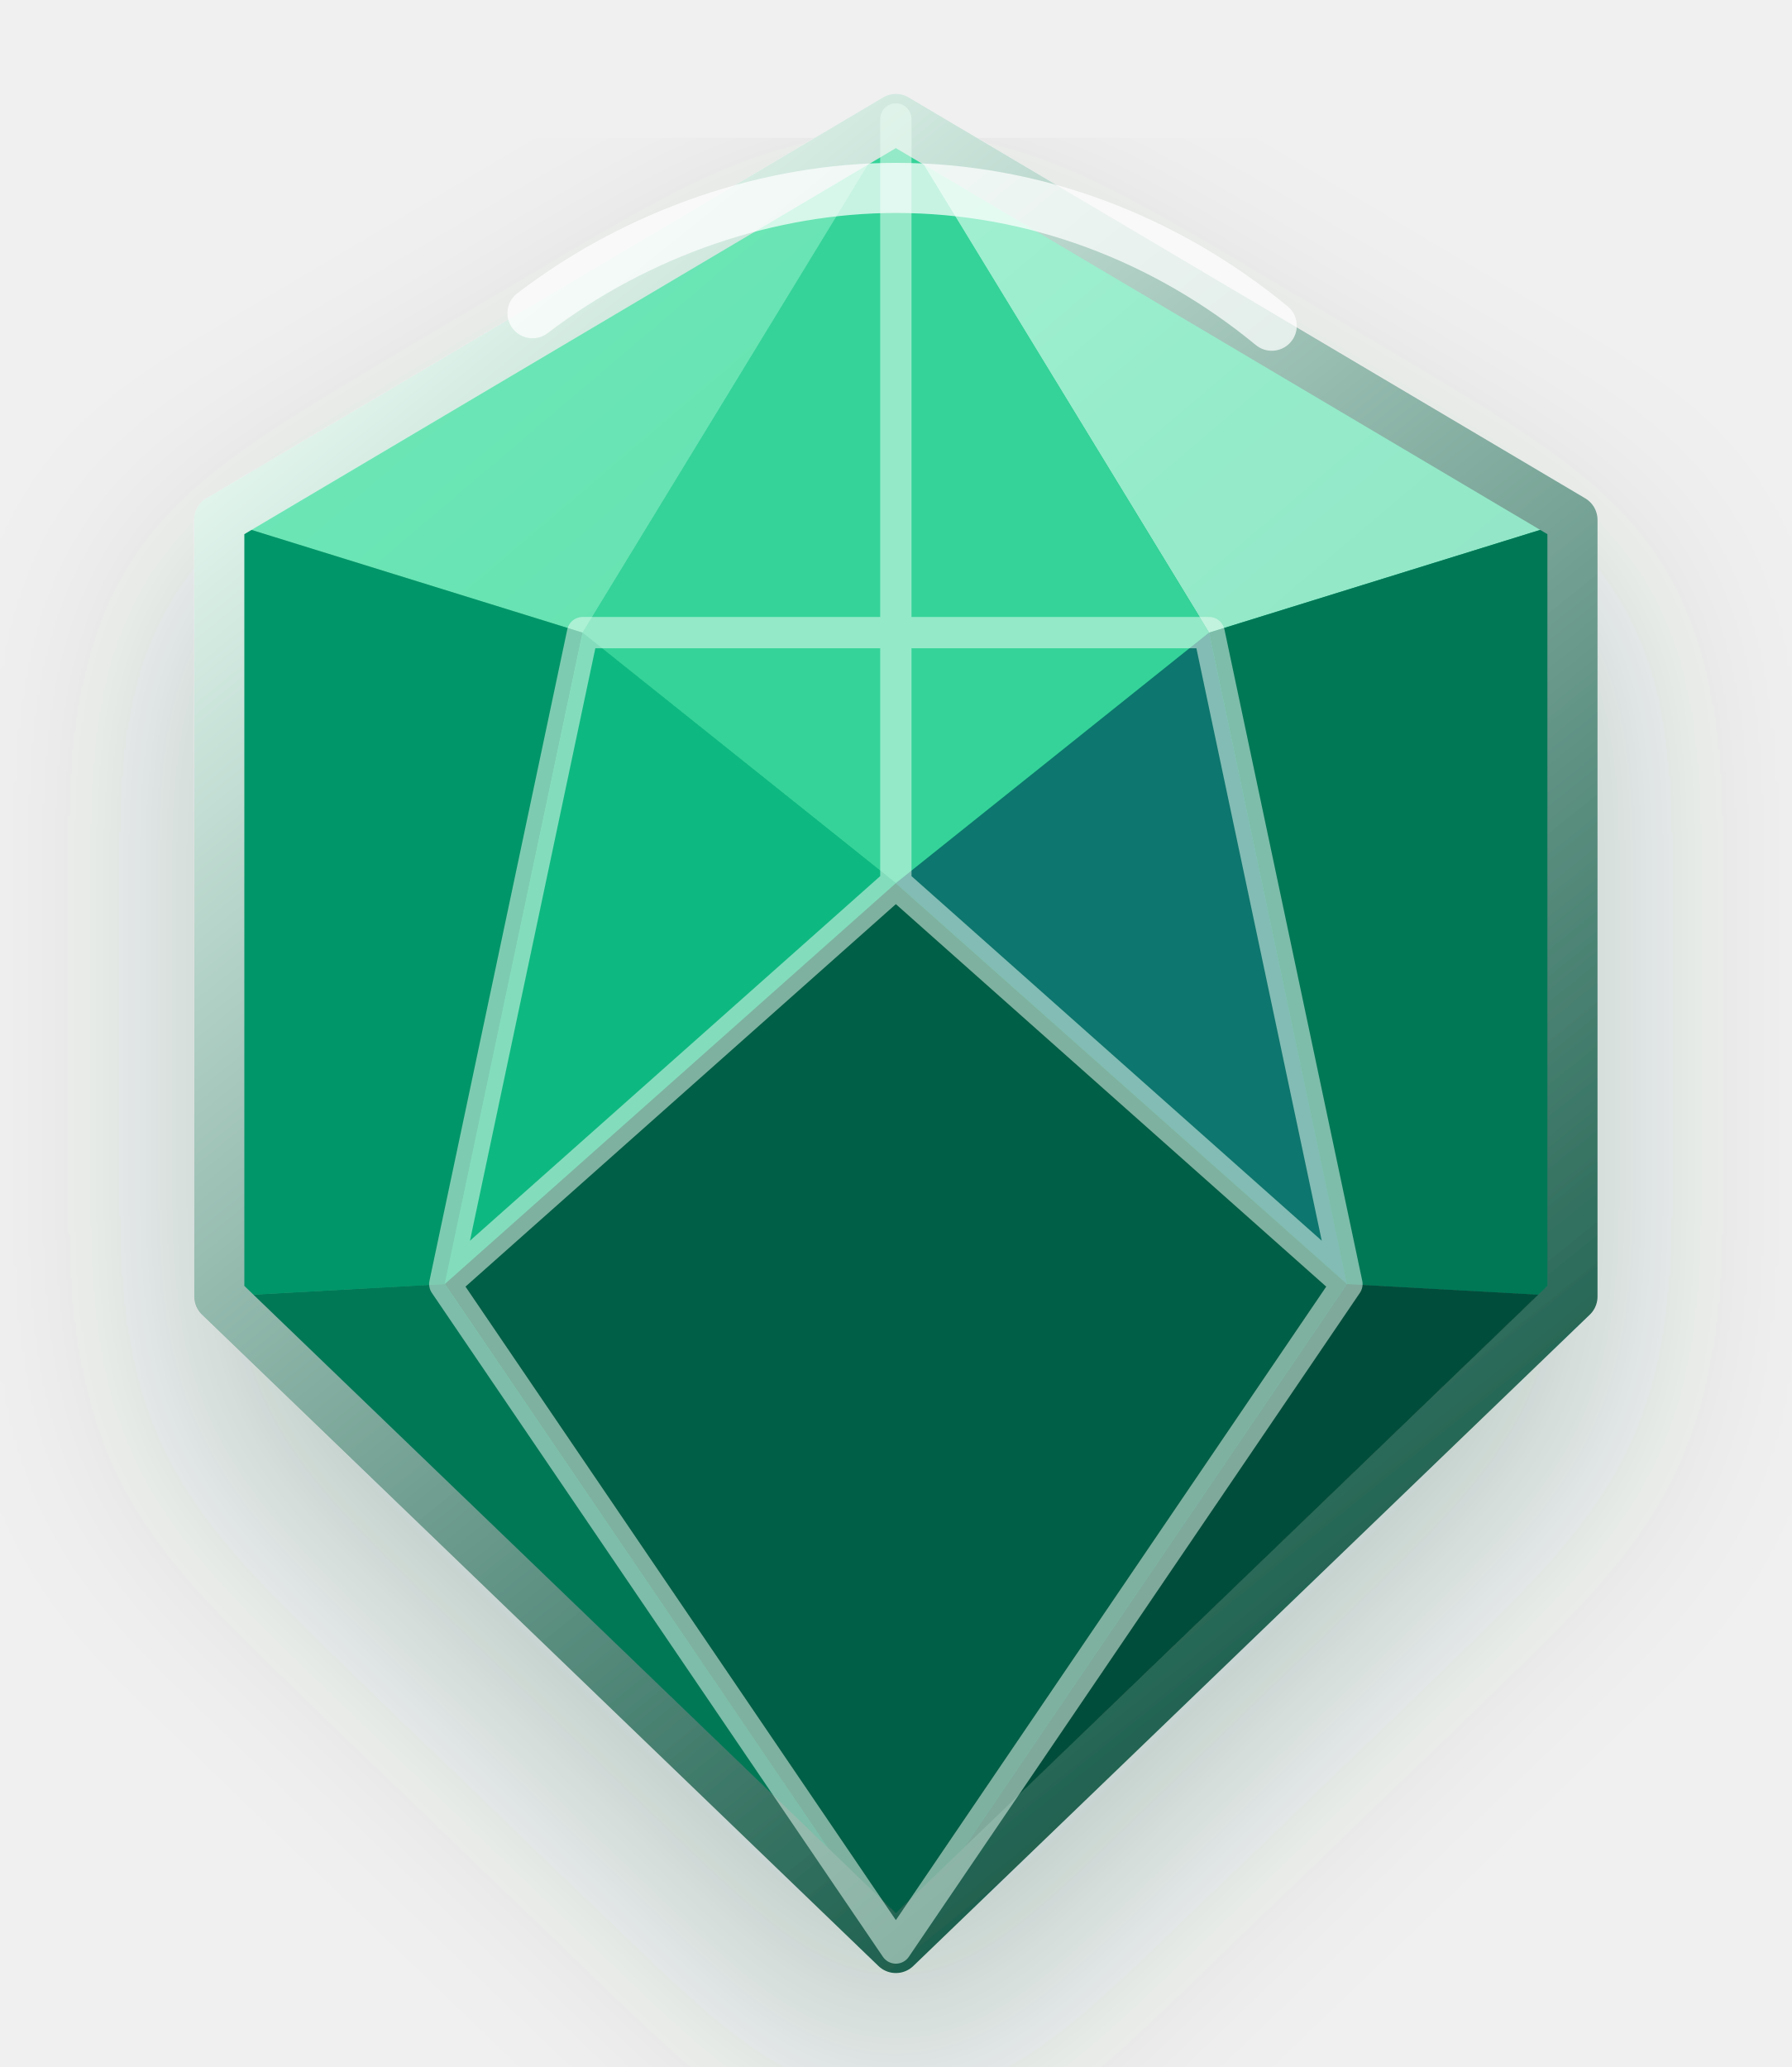
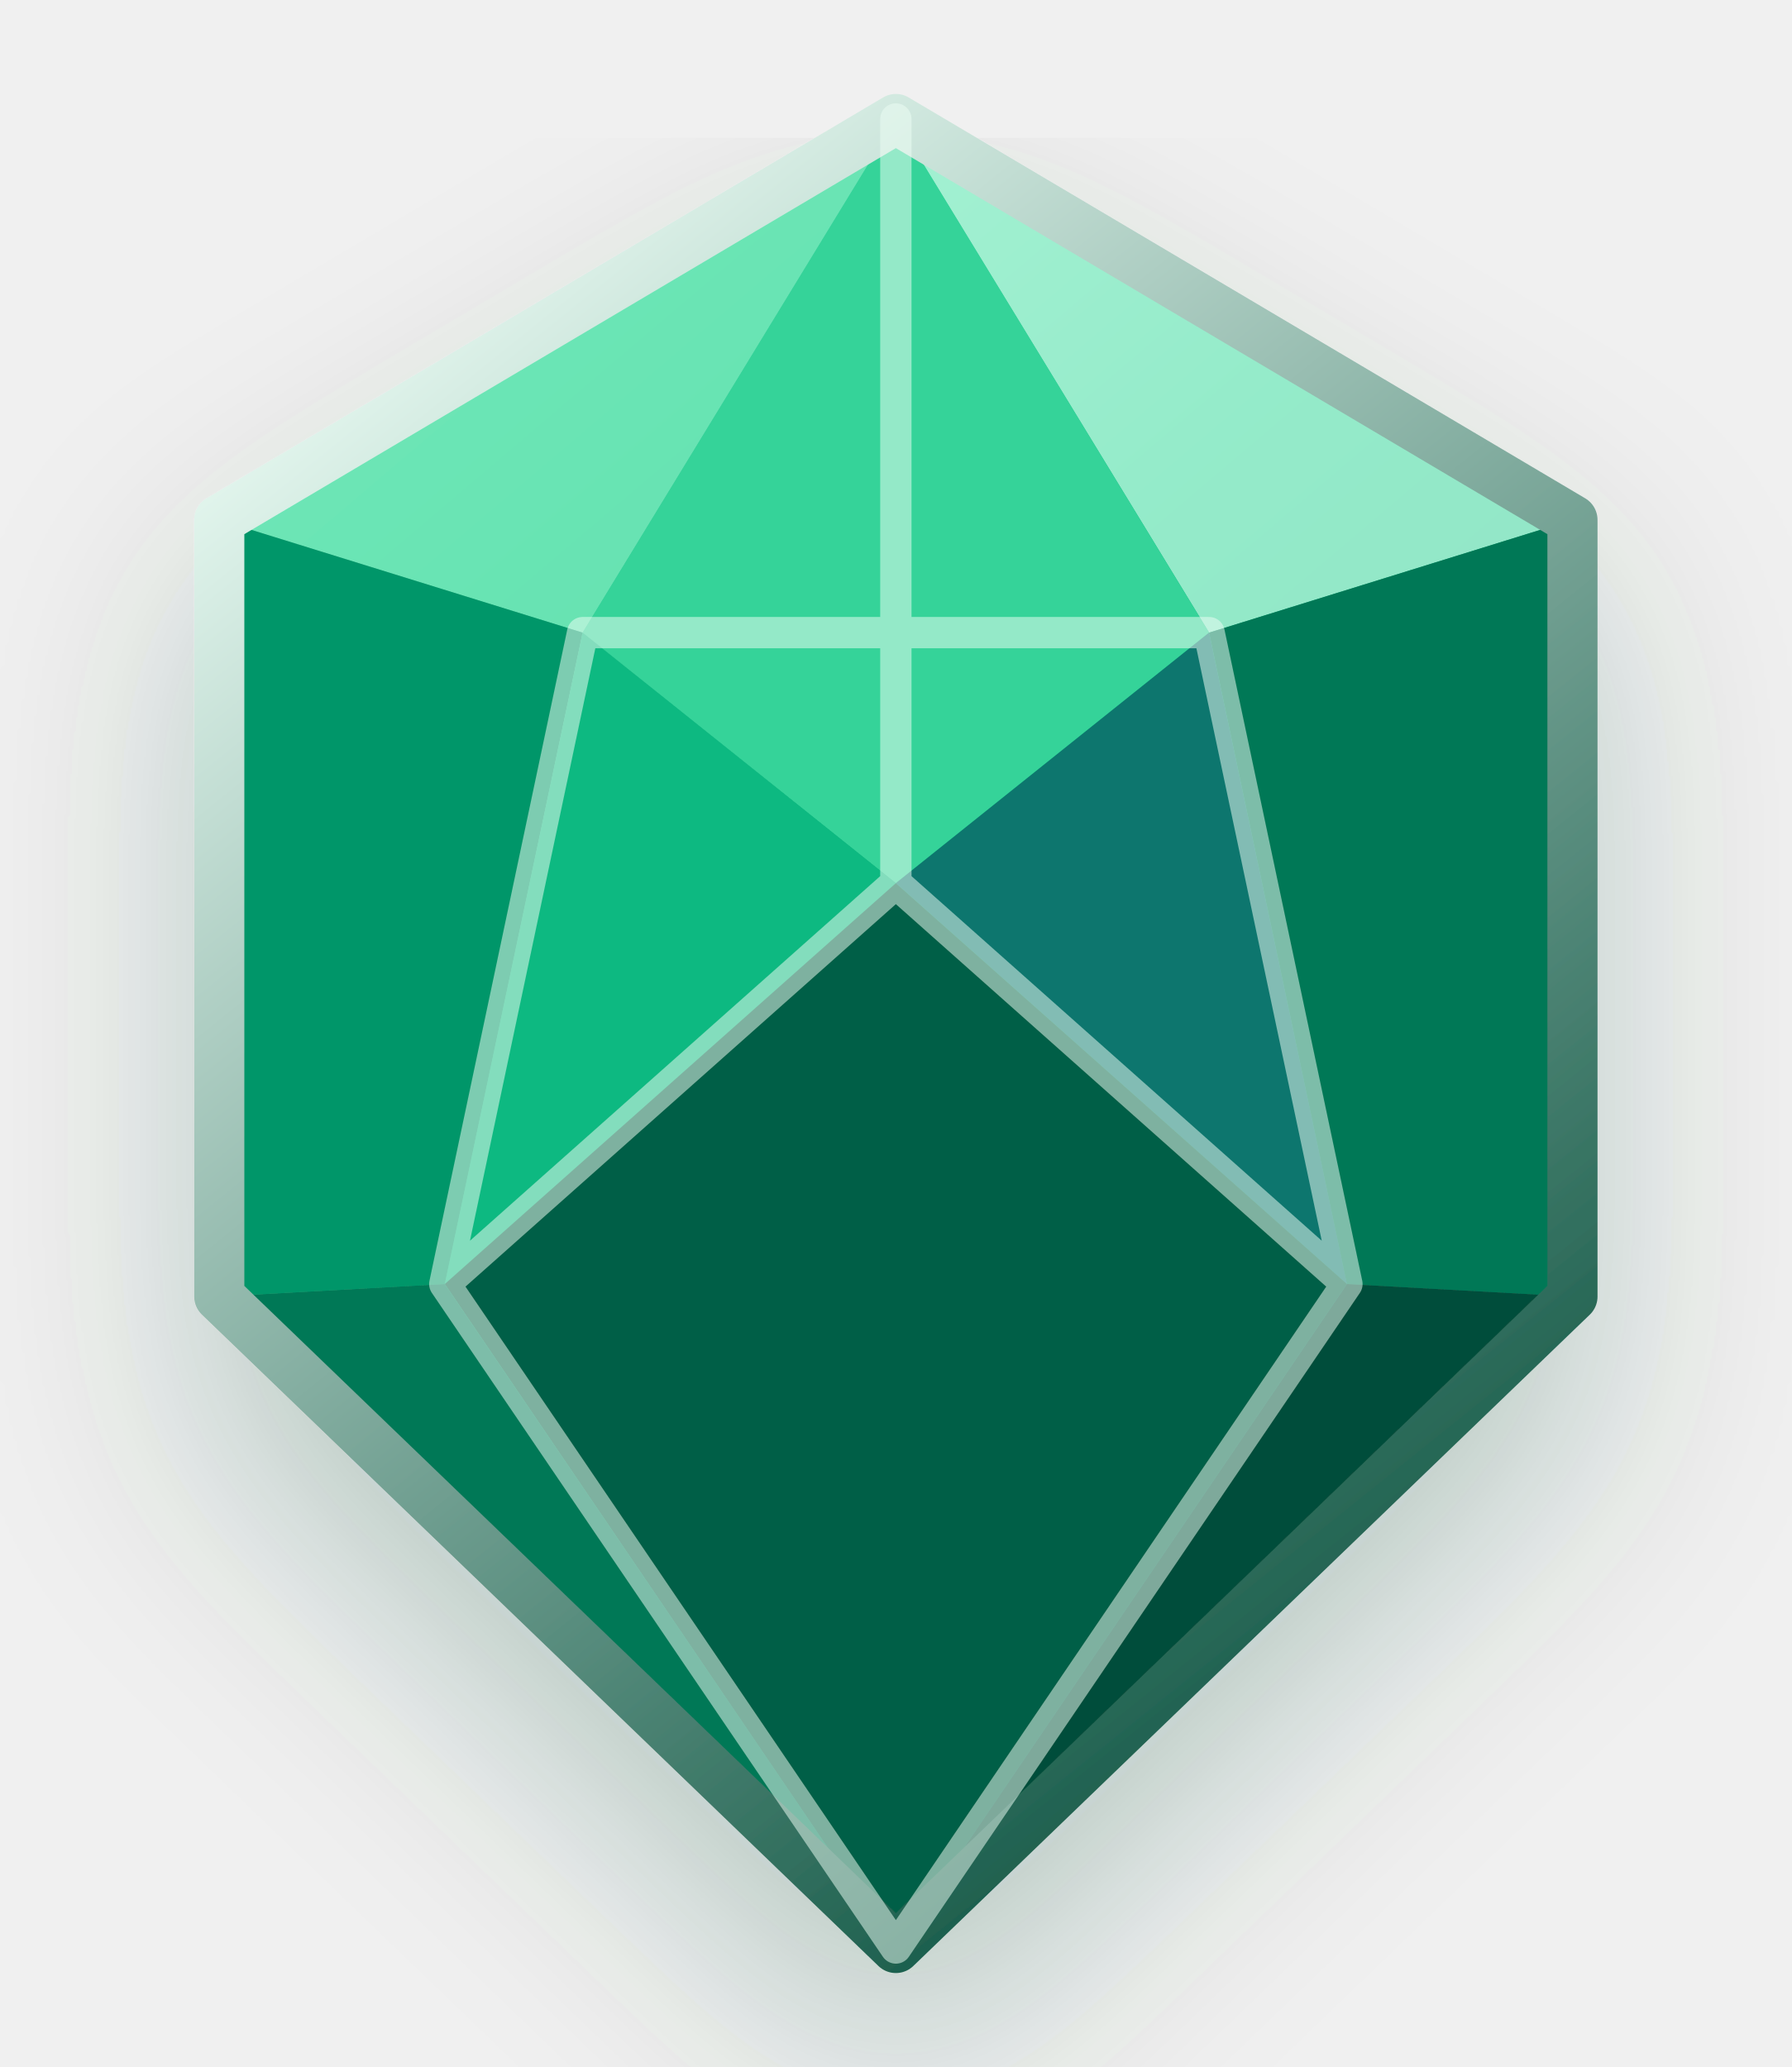
<svg xmlns="http://www.w3.org/2000/svg" width="260" height="300" viewBox="70 45 280 330" fill="none" role="img" aria-labelledby="title desc">
  <defs>
    <linearGradient id="emerald" x1="92" y1="70" x2="330" y2="350" gradientUnits="userSpaceOnUse">
      <stop offset="0" stop-color="#9FF3D2" />
      <stop offset="0.4" stop-color="#10B981" />
      <stop offset="1" stop-color="#075E54" />
    </linearGradient>
    <linearGradient id="edge" x1="116" y1="92" x2="304" y2="326" gradientUnits="userSpaceOnUse">
      <stop offset="0" stop-color="#ECFDF5" />
      <stop offset="1" stop-color="#064E3B" />
    </linearGradient>
    <filter id="shadow" x="55" y="49" width="310" height="330" filterUnits="userSpaceOnUse" color-interpolation-filters="sRGB">
      <feDropShadow dx="0" dy="18" stdDeviation="18" flood-color="#064E3B" flood-opacity="0.22" />
    </filter>
  </defs>
  <g filter="url(#shadow)">
    <path d="M210 64L318 128L318 252L210 356L102 252L102 128L210 64Z" fill="url(#emerald)" />
    <path d="M210 64L318 128L260 146L210 64Z" fill="#B9F8DE" fill-opacity="0.78" />
    <path d="M210 64L160 146L102 128L210 64Z" fill="#6EE7B7" fill-opacity="0.86" />
    <path d="M160 146L210 64L260 146L210 186L160 146Z" fill="#34D399" />
    <path d="M102 128L160 146L138 250L102 252L102 128Z" fill="#059669" />
    <path d="M318 128L260 146L282 250L318 252L318 128Z" fill="#047857" />
    <path d="M160 146L210 186L138 250L160 146Z" fill="#10B981" />
    <path d="M260 146L210 186L282 250L260 146Z" fill="#0F766E" />
    <path d="M138 250L210 186L282 250L210 356L138 250Z" fill="#065F46" />
    <path d="M102 252L138 250L210 356L102 252Z" fill="#047857" />
    <path d="M318 252L282 250L210 356L318 252Z" fill="#064E3B" />
    <path d="M210 64L318 128L318 252L210 356L102 252L102 128L210 64Z" stroke="url(#edge)" stroke-width="8" stroke-linejoin="round" />
    <path d="M160 146L260 146M160 146L138 250M260 146L282 250M210 186L138 250M210 186L282 250M210 186L210 64M138 250L210 356M282 250L210 356" stroke="#ECFDF5" stroke-opacity="0.52" stroke-width="5" stroke-linecap="round" stroke-linejoin="round" />
  </g>
-   <path d="M152 95C169 82 190 75 210 75C232 75 253 83 270 97" stroke="#FFFFFF" stroke-opacity="0.72" stroke-width="8" stroke-linecap="round" />
</svg>
